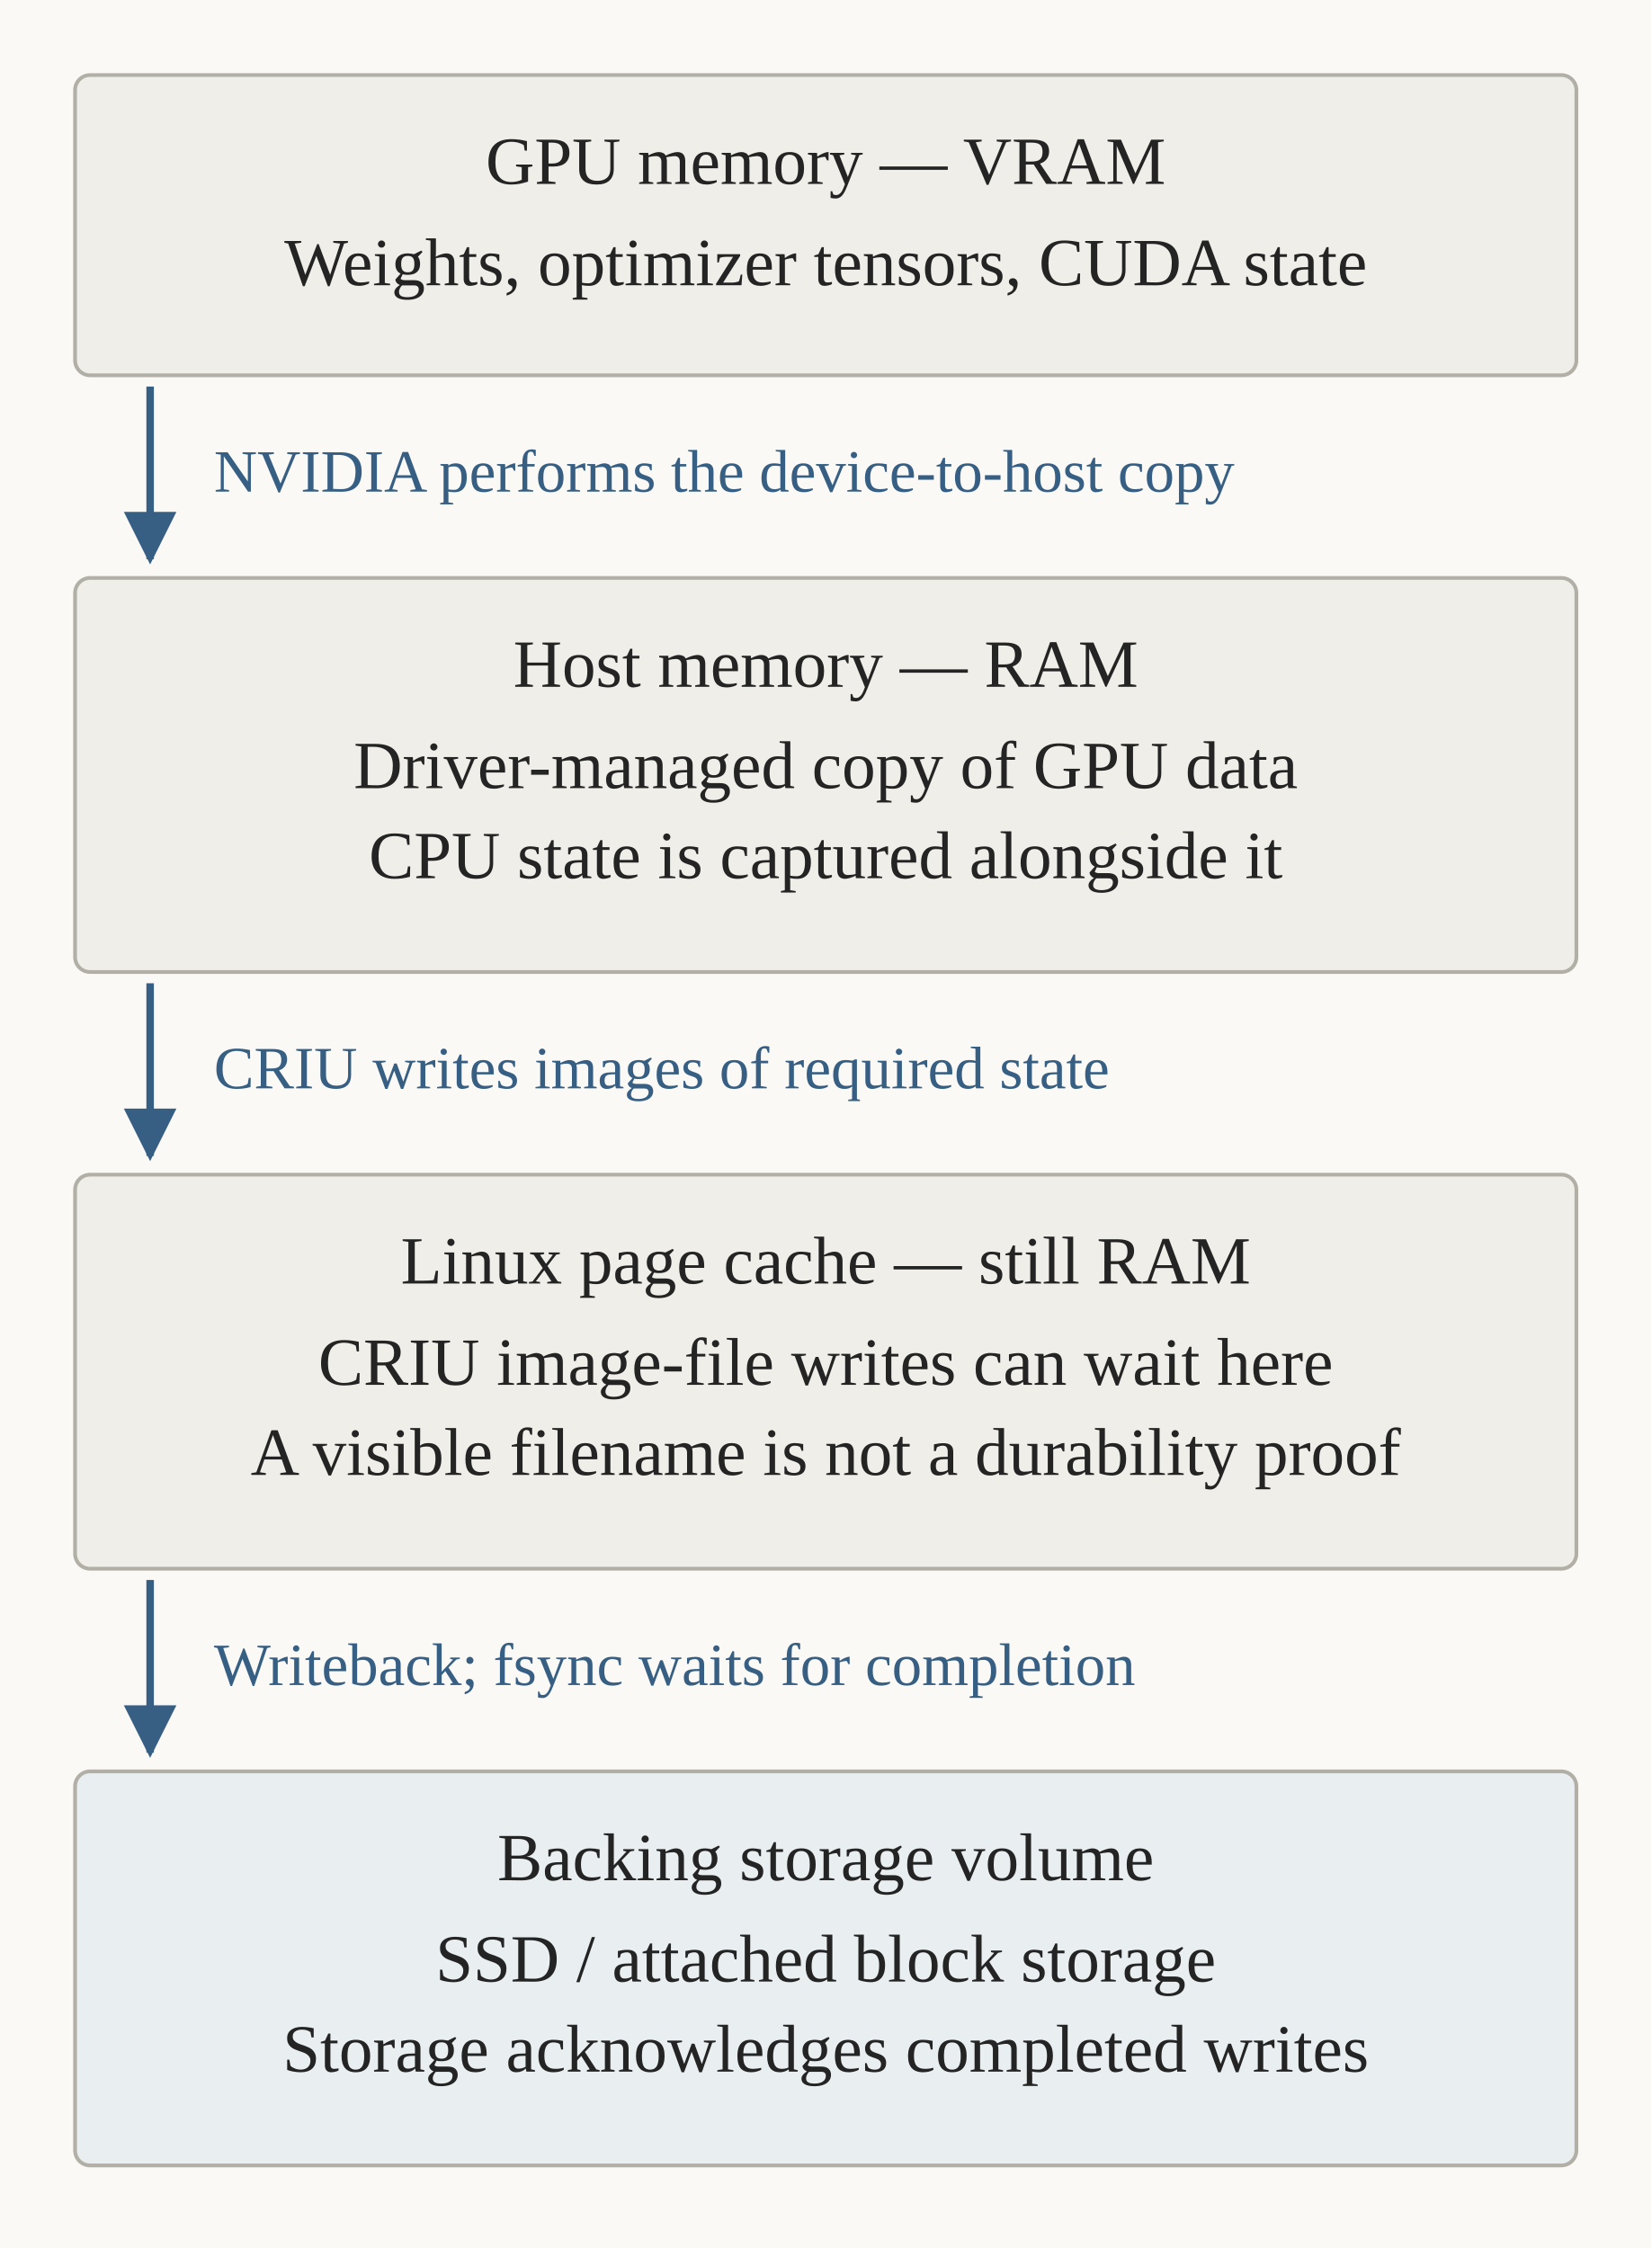
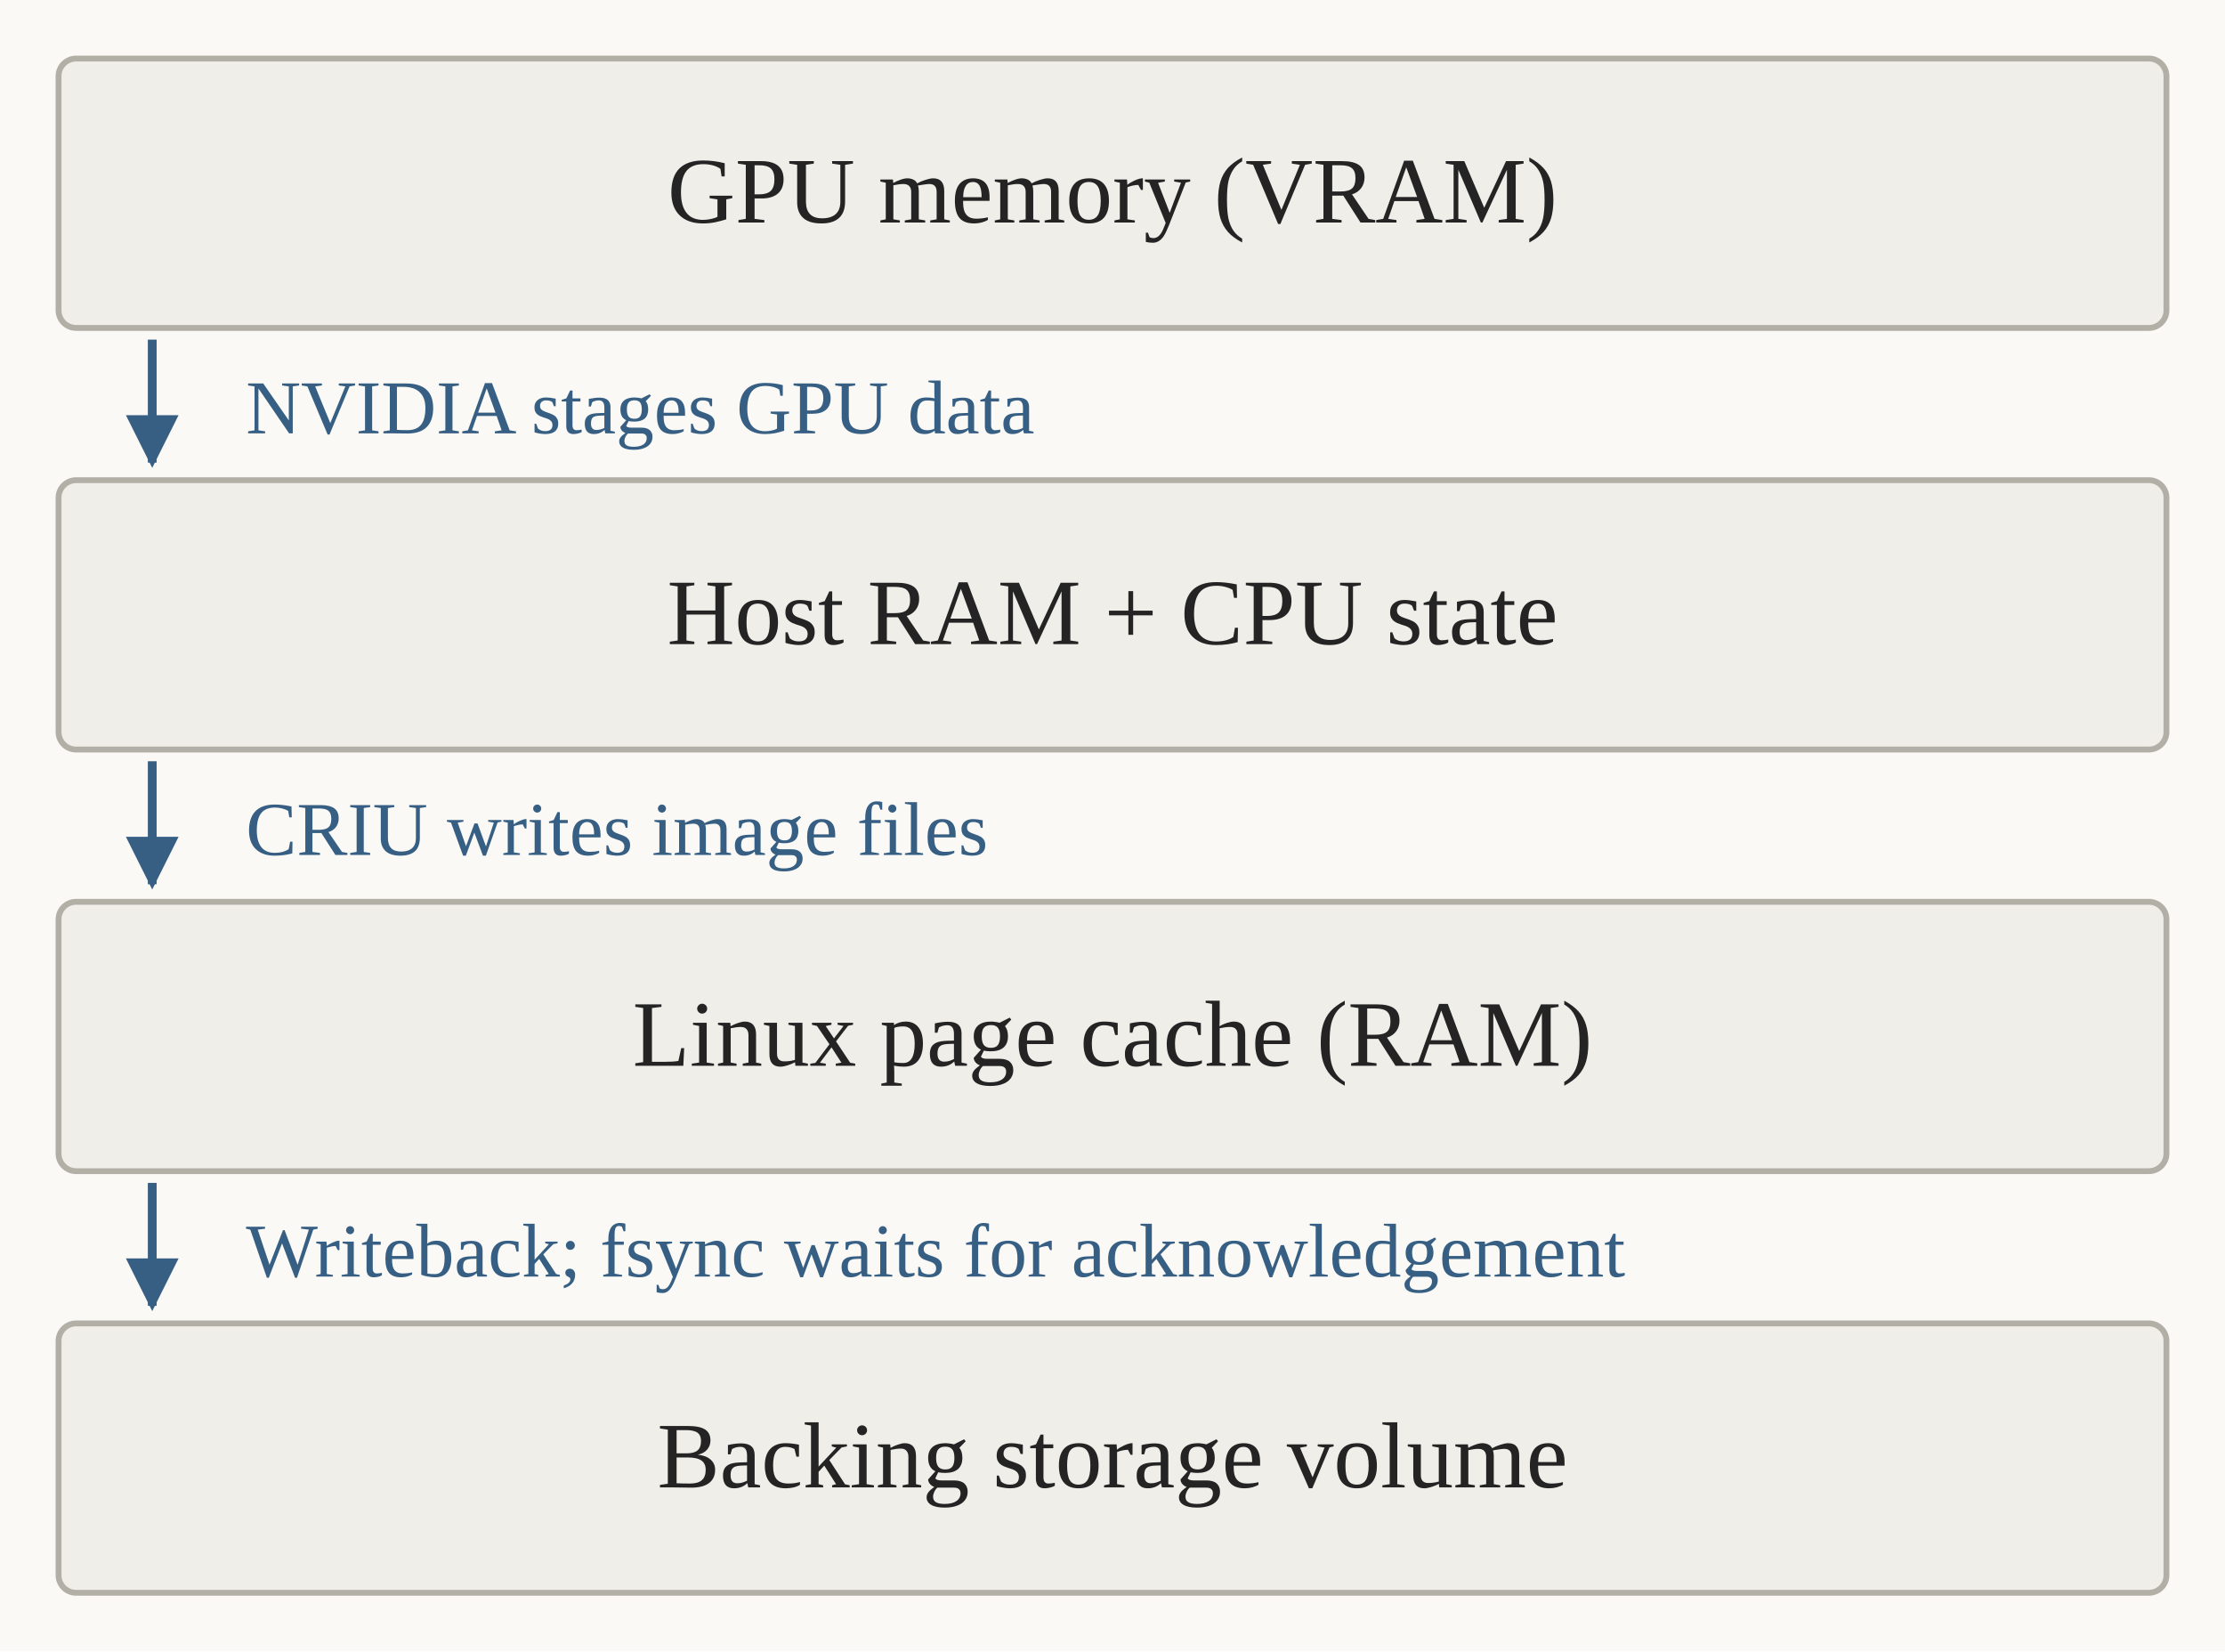
- <svg xmlns="http://www.w3.org/2000/svg" viewBox="0 0 440 599" role="img" aria-labelledby="title desc">
+ <svg xmlns="http://www.w3.org/2000/svg" width="380" height="282" viewBox="0 0 380 282" role="img" aria-labelledby="title desc">
  <defs>
-     <marker id="arrow" viewBox="0 0 10 10" refX="9" refY="5" markerWidth="7" markerHeight="7" orient="auto">
-       <path d="M0 0 L10 5 L0 10 z" fill="#375f83" />
+     <marker id="arrow" viewBox="0 0 10 10" refX="9" refY="5" markerWidth="6" markerHeight="6" orient="auto">
+       <path d="M0 0L10 5L0 10z" fill="#375f83" />
    </marker>
  </defs>
-   <style>text { font-family: Georgia, "Times New Roman", serif; fill: #242424; font-size: 18px; } .label { font-size: 16px; fill: #375f83; }</style>
-   <rect width="440" height="599" fill="#faf9f6" />
-   <rect x="20" y="20" width="400" height="80" rx="4" fill="#f0eee9" stroke="#b2afa6" />
-   <text x="220" y="49" text-anchor="middle">GPU memory — VRAM</text>
-   <text x="220" y="76" text-anchor="middle">Weights, optimizer tensors, CUDA state</text>
-   <path d="M40 103 V149" fill="none" stroke="#375f83" stroke-width="2" marker-end="url(#arrow)" />
-   <text class="label" x="57" y="131">NVIDIA performs the device-to-host copy</text>
-   <rect x="20" y="154" width="400" height="105" rx="4" fill="#f0eee9" stroke="#b2afa6" />
-   <text x="220" y="183" text-anchor="middle">Host memory — RAM</text>
-   <text x="220" y="210" text-anchor="middle">Driver-managed copy of GPU data</text>
-   <text x="220" y="234" text-anchor="middle">CPU state is captured alongside it</text>
-   <path d="M40 262 V308" fill="none" stroke="#375f83" stroke-width="2" marker-end="url(#arrow)" />
-   <text class="label" x="57" y="290">CRIU writes images of required state</text>
-   <rect x="20" y="313" width="400" height="105" rx="4" fill="#f0eee9" stroke="#b2afa6" />
-   <text x="220" y="342" text-anchor="middle">Linux page cache — still RAM</text>
-   <text x="220" y="369" text-anchor="middle">CRIU image-file writes can wait here</text>
-   <text x="220" y="393" text-anchor="middle">A visible filename is not a durability proof</text>
-   <path d="M40 421 V467" fill="none" stroke="#375f83" stroke-width="2" marker-end="url(#arrow)" />
-   <text class="label" x="57" y="449">Writeback; fsync waits for completion</text>
-   <rect x="20" y="472" width="400" height="105" rx="4" fill="#e9eef1" stroke="#b2afa6" />
-   <text x="220" y="501" text-anchor="middle">Backing storage volume</text>
-   <text x="220" y="528" text-anchor="middle">SSD / attached block storage</text>
-   <text x="220" y="552" text-anchor="middle">Storage acknowledges completed writes</text>
+   <style>text{font-family:Georgia,"Times New Roman",serif;font-size:16px;fill:#242424}.label{font-size:13px;fill:#375f83}</style>
+   <rect width="380" height="282" fill="#faf9f6" />
+   <rect x="10" y="10" width="360" height="46" rx="3" fill="#f0eee9" stroke="#b2afa6" />
+   <text x="190" y="38" text-anchor="middle">GPU memory (VRAM)</text>
+   <path d="M26 58V79" stroke="#375f83" stroke-width="1.5" marker-end="url(#arrow)" />
+   <text class="label" x="42" y="74">NVIDIA stages GPU data</text>
+   <rect x="10" y="82" width="360" height="46" rx="3" fill="#f0eee9" stroke="#b2afa6" />
+   <text x="190" y="110" text-anchor="middle">Host RAM + CPU state</text>
+   <path d="M26 130V151" stroke="#375f83" stroke-width="1.5" marker-end="url(#arrow)" />
+   <text class="label" x="42" y="146">CRIU writes image files</text>
+   <rect x="10" y="154" width="360" height="46" rx="3" fill="#f0eee9" stroke="#b2afa6" />
+   <text x="190" y="182" text-anchor="middle">Linux page cache (RAM)</text>
+   <path d="M26 202V223" stroke="#375f83" stroke-width="1.5" marker-end="url(#arrow)" />
+   <text class="label" x="42" y="218">Writeback; fsync waits for acknowledgement</text>
+   <rect x="10" y="226" width="360" height="46" rx="3" fill="#f0eee9" stroke="#b2afa6" />
+   <text x="190" y="254" text-anchor="middle">Backing storage volume</text>
</svg>
